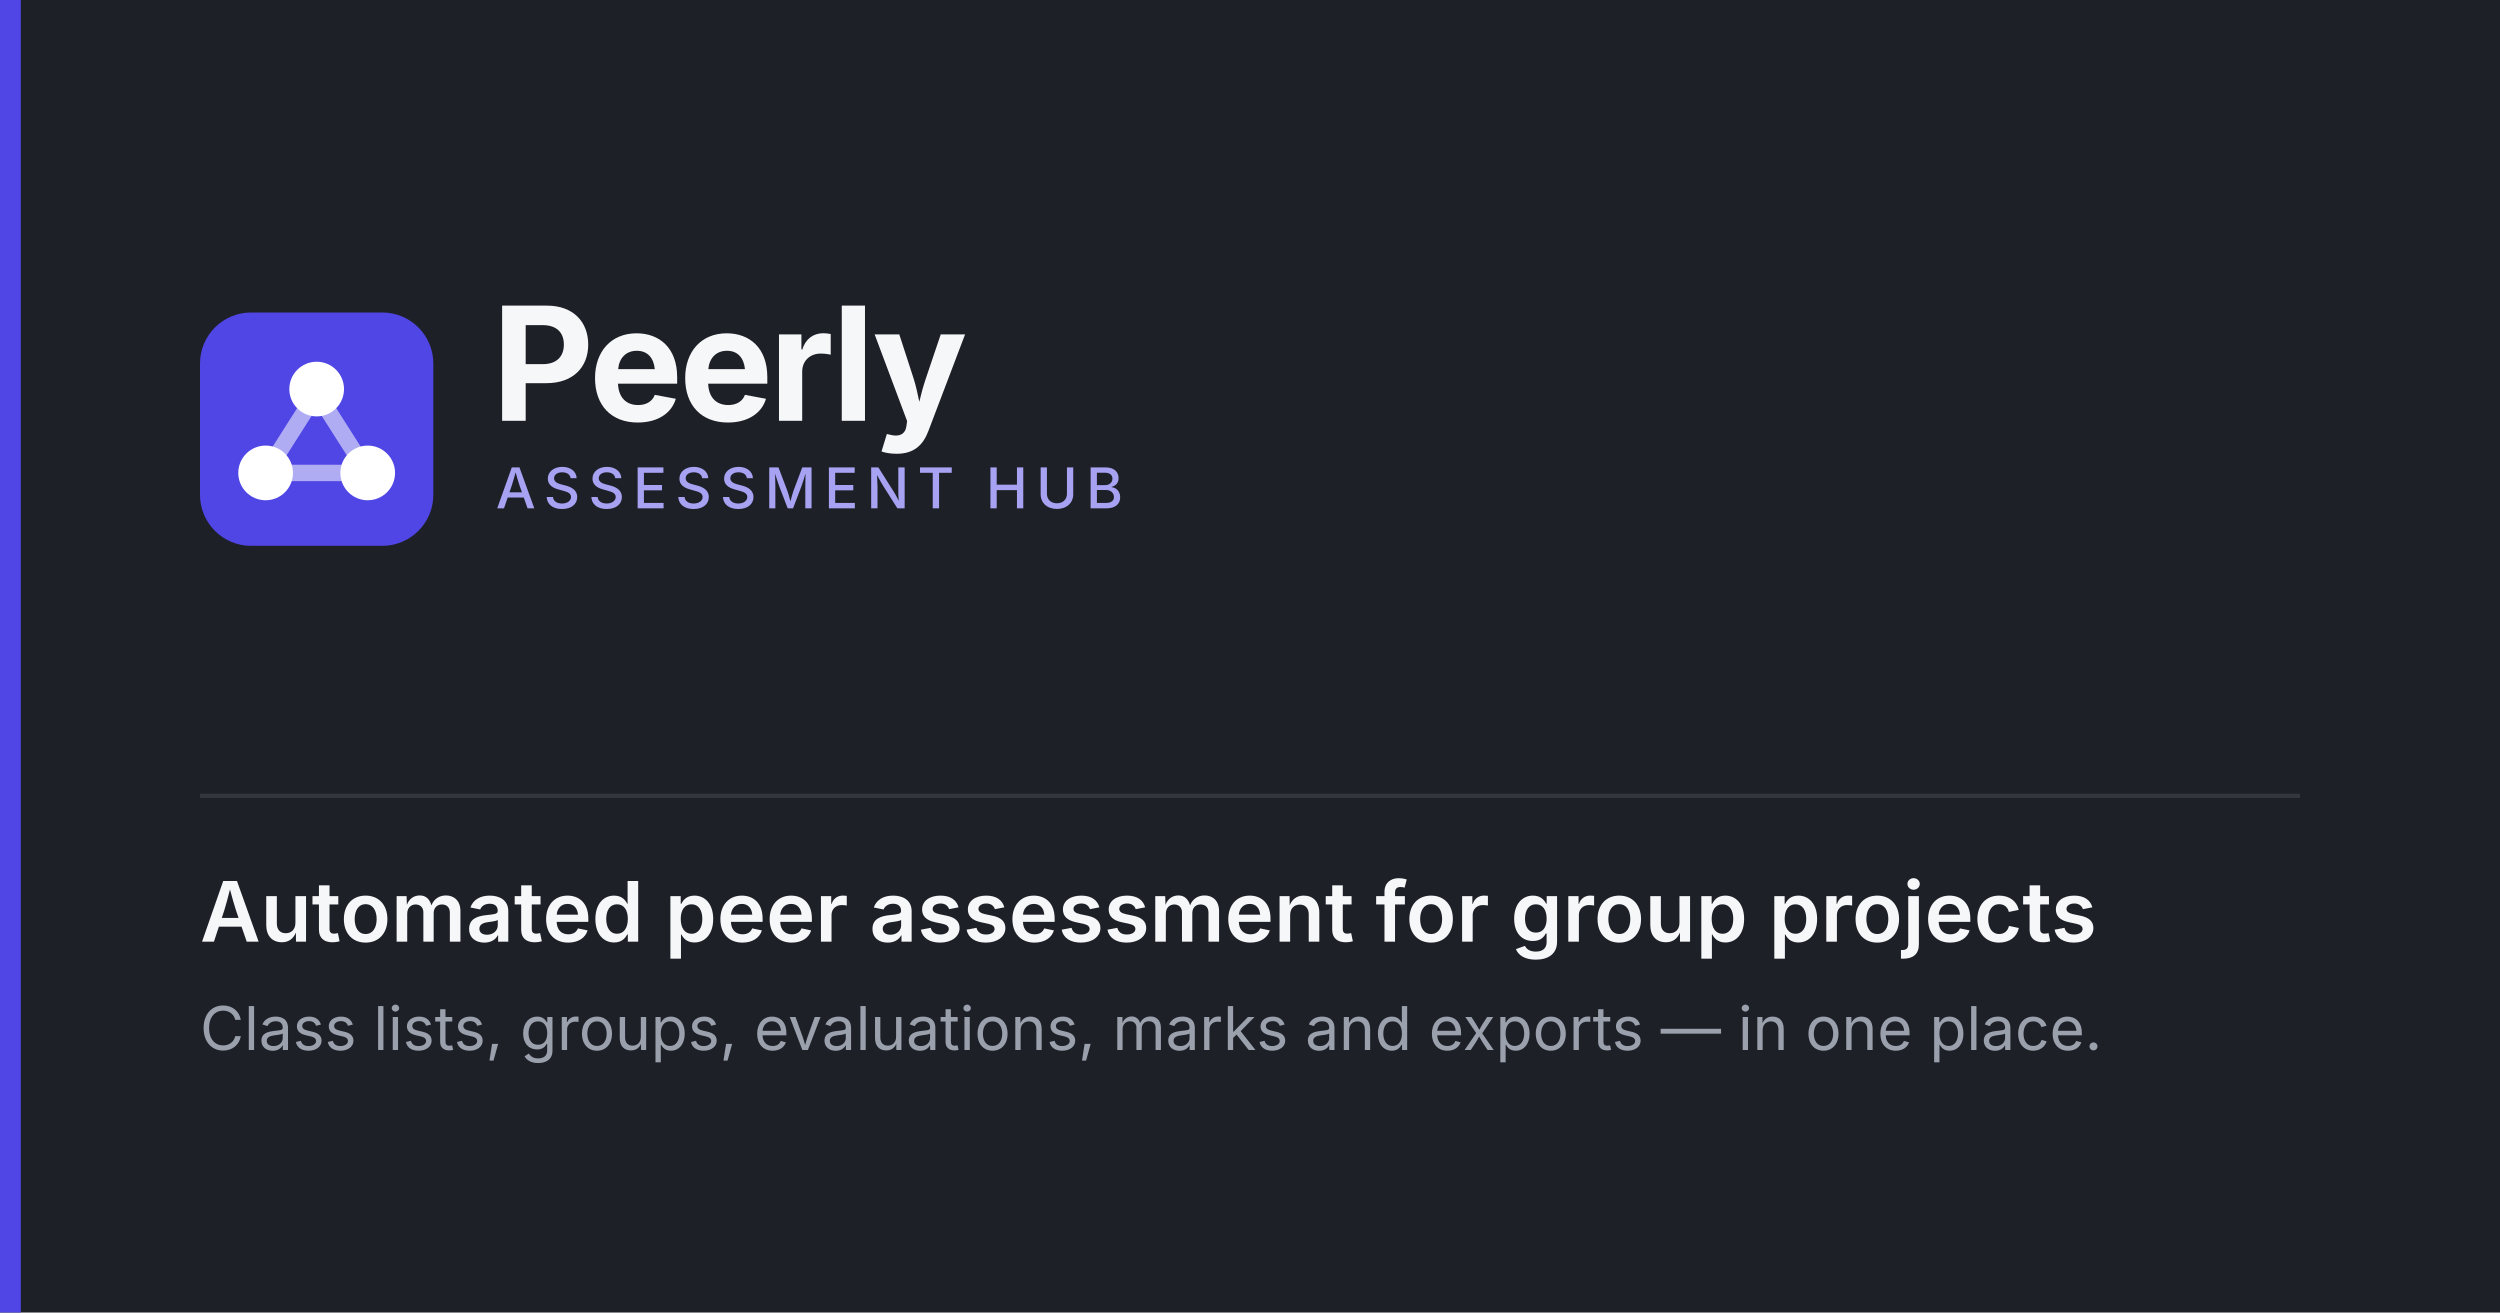
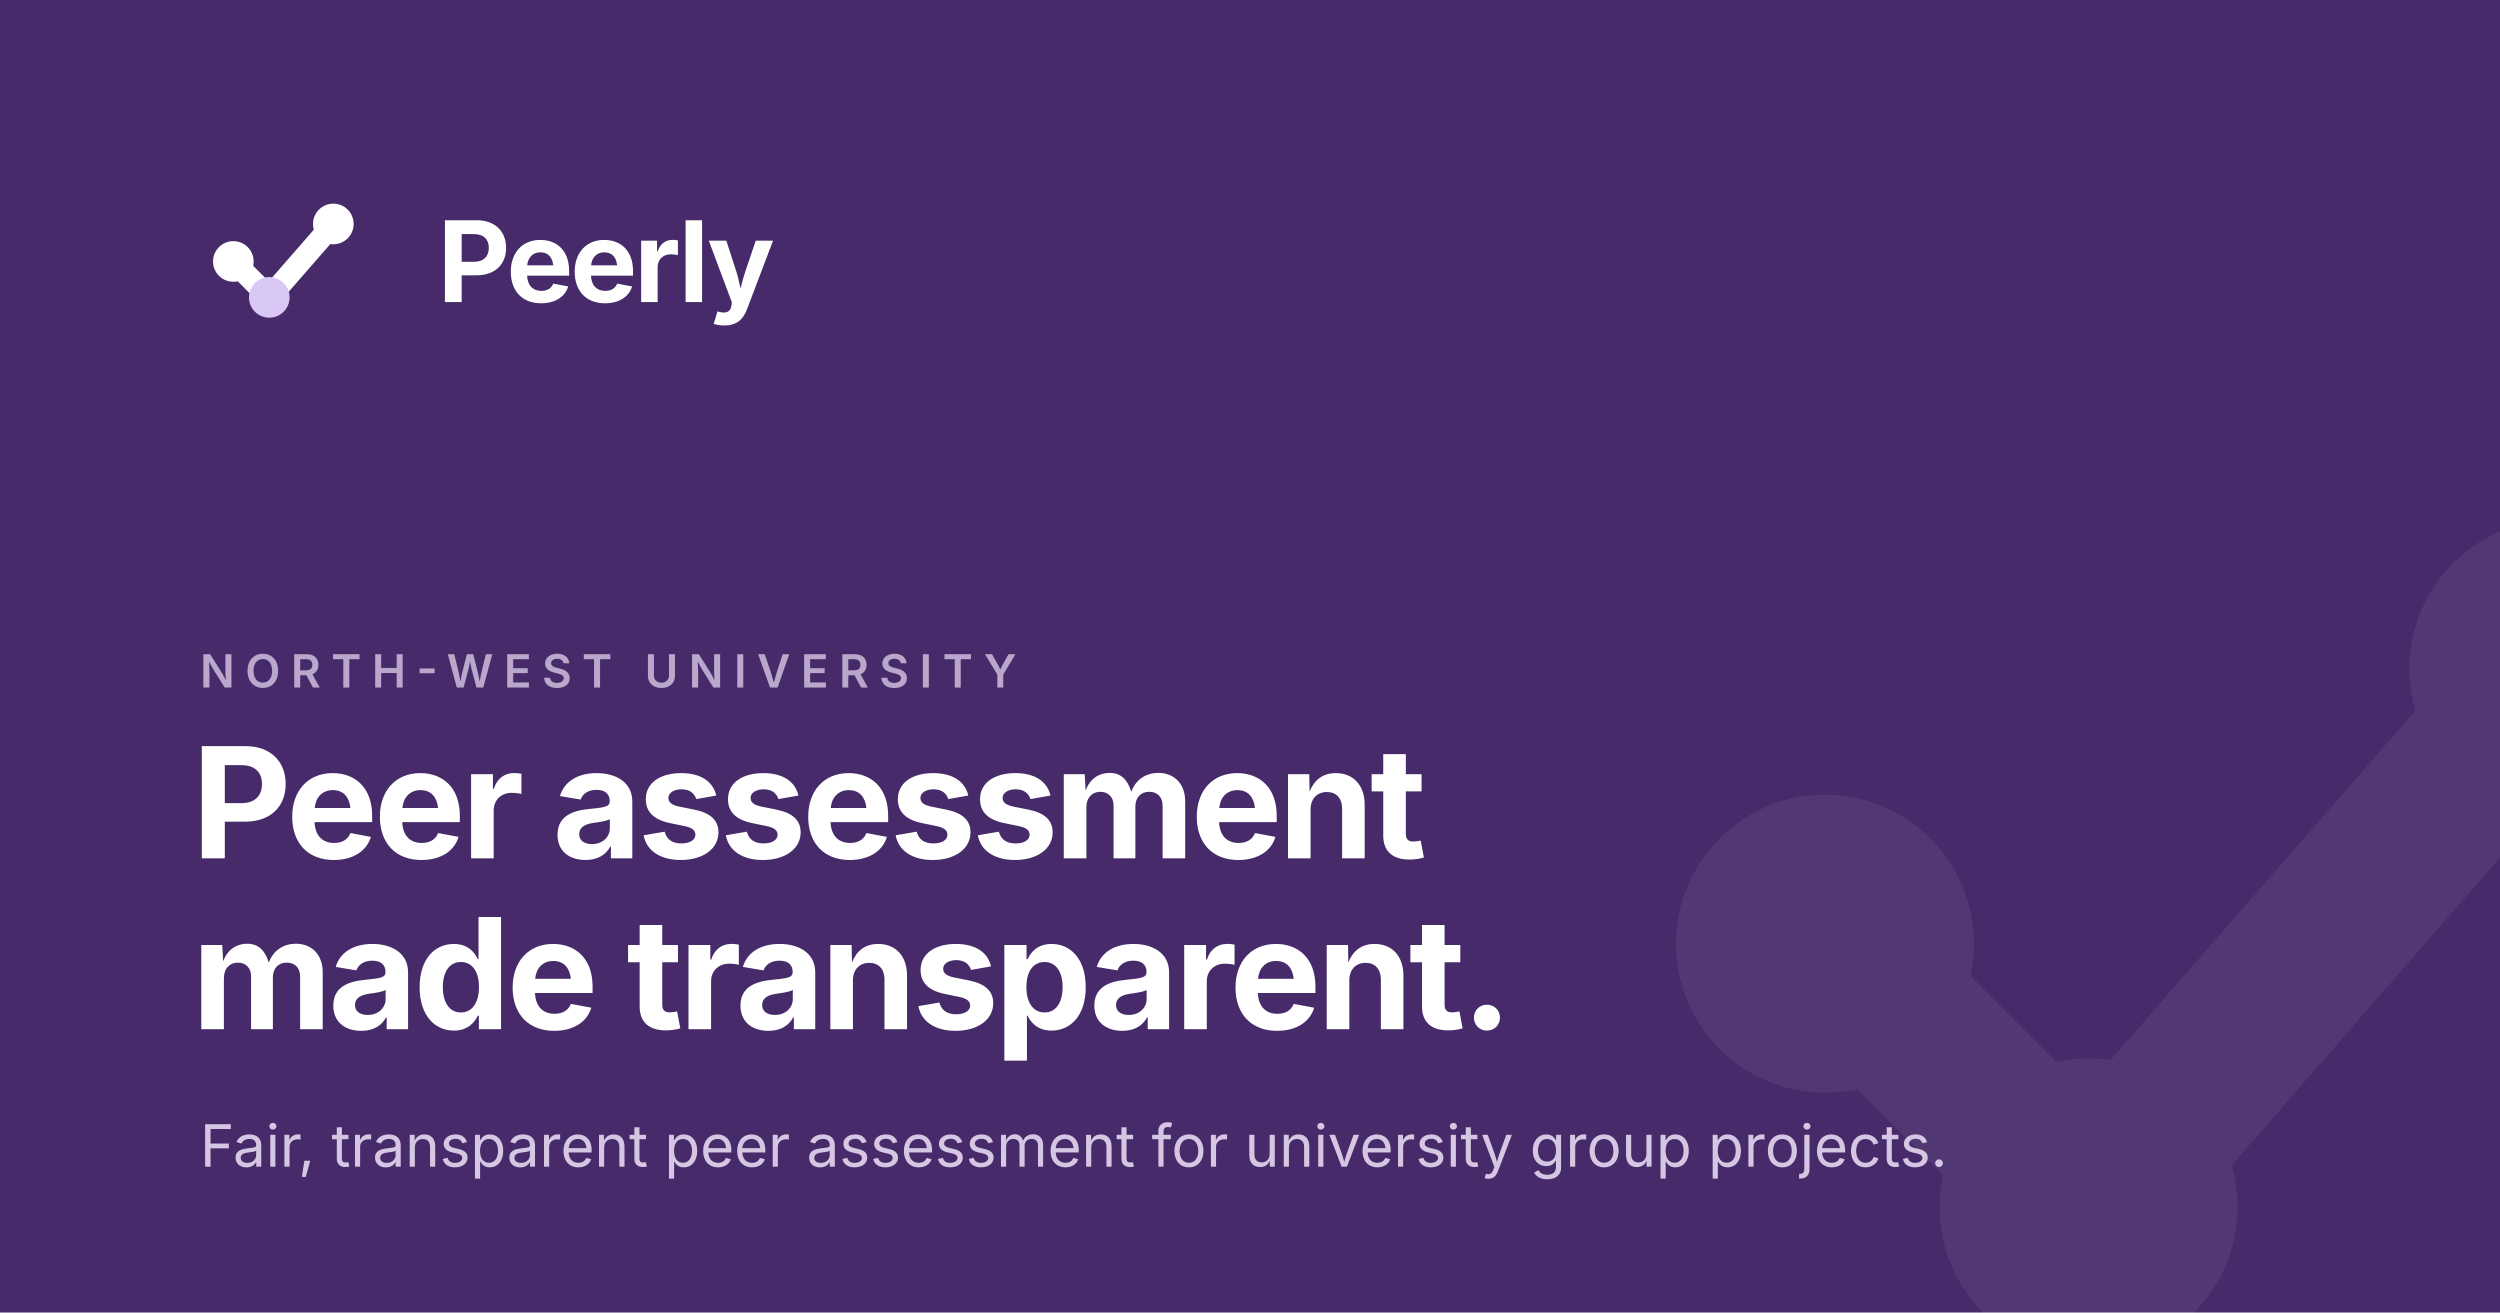
<svg xmlns="http://www.w3.org/2000/svg" viewBox="0 0 1200 630" width="1200" height="630">
-   <rect width="1200" height="630" fill="#1E2028" />
-   <rect x="0" y="0" width="10" height="630" fill="#4F46E5" />
-   <g transform="translate(96, 150)">
-     <g transform="scale(1.75)">
-       <rect width="64" height="64" rx="14" fill="#4F46E5" />
-       <g stroke="#FFFFFF" stroke-width="4.5" stroke-linecap="round" opacity="0.55">
-         <path d="M32 22 L18 44" />
-         <path d="M32 22 L46 44" />
-         <path d="M18 44 L46 44" />
-       </g>
-       <g fill="#FFFFFF">
-         <circle cx="32" cy="21" r="7.5" />
-         <circle cx="18" cy="44" r="7.5" />
-         <circle cx="46" cy="44" r="7.5" />
-       </g>
-     </g>
-     <text x="140" y="52" font-family="Inter, 'Helvetica Neue', Helvetica, Arial, sans-serif" font-size="76" font-weight="700" fill="#F6F7F9" letter-spacing="-2">Peerly</text>
-     <text x="142" y="94" font-family="Inter, 'Helvetica Neue', Helvetica, Arial, sans-serif" font-size="27" font-weight="500" fill="#A7A2F2" letter-spacing="4">ASSESSMENT HUB</text>
+   <rect width="1200" height="630" fill="#462A69" />
+   <g transform="translate(700, 90) scale(11)" opacity="0.07">
+     <path d="M16 33 L27.5 44.5 L48 21" fill="none" stroke="#FFFFFF" stroke-width="7" stroke-linecap="round" stroke-linejoin="round" />
+     <circle cx="16" cy="33" r="6.5" fill="#FFFFFF" />
+     <circle cx="27.5" cy="44.5" r="6.5" fill="#FFFFFF" />
+     <circle cx="48" cy="21" r="6.5" fill="#FFFFFF" />
  </g>
-   <line x1="96" y1="382" x2="1104" y2="382" stroke="#33363F" stroke-width="2" />
-   <text x="96" y="452" font-family="Inter, 'Helvetica Neue', Helvetica, Arial, sans-serif" font-size="40" font-weight="600" fill="#F6F7F9">Automated peer assessment for group projects</text>
-   <text x="96" y="504" font-family="Inter, 'Helvetica Neue', Helvetica, Arial, sans-serif" font-size="29" font-weight="400" fill="#9AA0AC">Class lists, groups, evaluations, marks and exports — in one place.</text>
+   <g transform="translate(88, 76) scale(1.5)">
+     <path d="M16 33 L27.5 44.5 L48 21" fill="none" stroke="#FFFFFF" stroke-width="7" stroke-linecap="round" stroke-linejoin="round" />
+     <circle cx="16" cy="33" r="6.5" fill="#FFFFFF" />
+     <circle cx="27.5" cy="44.5" r="6.5" fill="#D9C8F5" />
+     <circle cx="48" cy="21" r="6.5" fill="#FFFFFF" />
+   </g>
+   <text x="210" y="145" font-family="Inter, 'Helvetica Neue', Helvetica, Arial, sans-serif" font-size="54" font-weight="700" fill="#FFFFFF" letter-spacing="-1.5">Peerly</text>
+   <text x="96" y="330" font-family="Inter, 'Helvetica Neue', Helvetica, Arial, sans-serif" font-size="22" font-weight="600" fill="#B9A8CC" letter-spacing="5">NORTH-WEST UNIVERSITY</text>
+   <text font-family="Inter, 'Helvetica Neue', Helvetica, Arial, sans-serif" font-size="74" font-weight="700" fill="#FFFFFF" letter-spacing="-2">
+     <tspan x="92" y="412">Peer assessment</tspan>
+     <tspan x="92" y="494">made transparent.</tspan>
+   </text>
+   <text x="96" y="560" font-family="Inter, 'Helvetica Neue', Helvetica, Arial, sans-serif" font-size="28" font-weight="400" fill="#D5C7E3">Fair, transparent peer assessment for university group projects.</text>
</svg>
